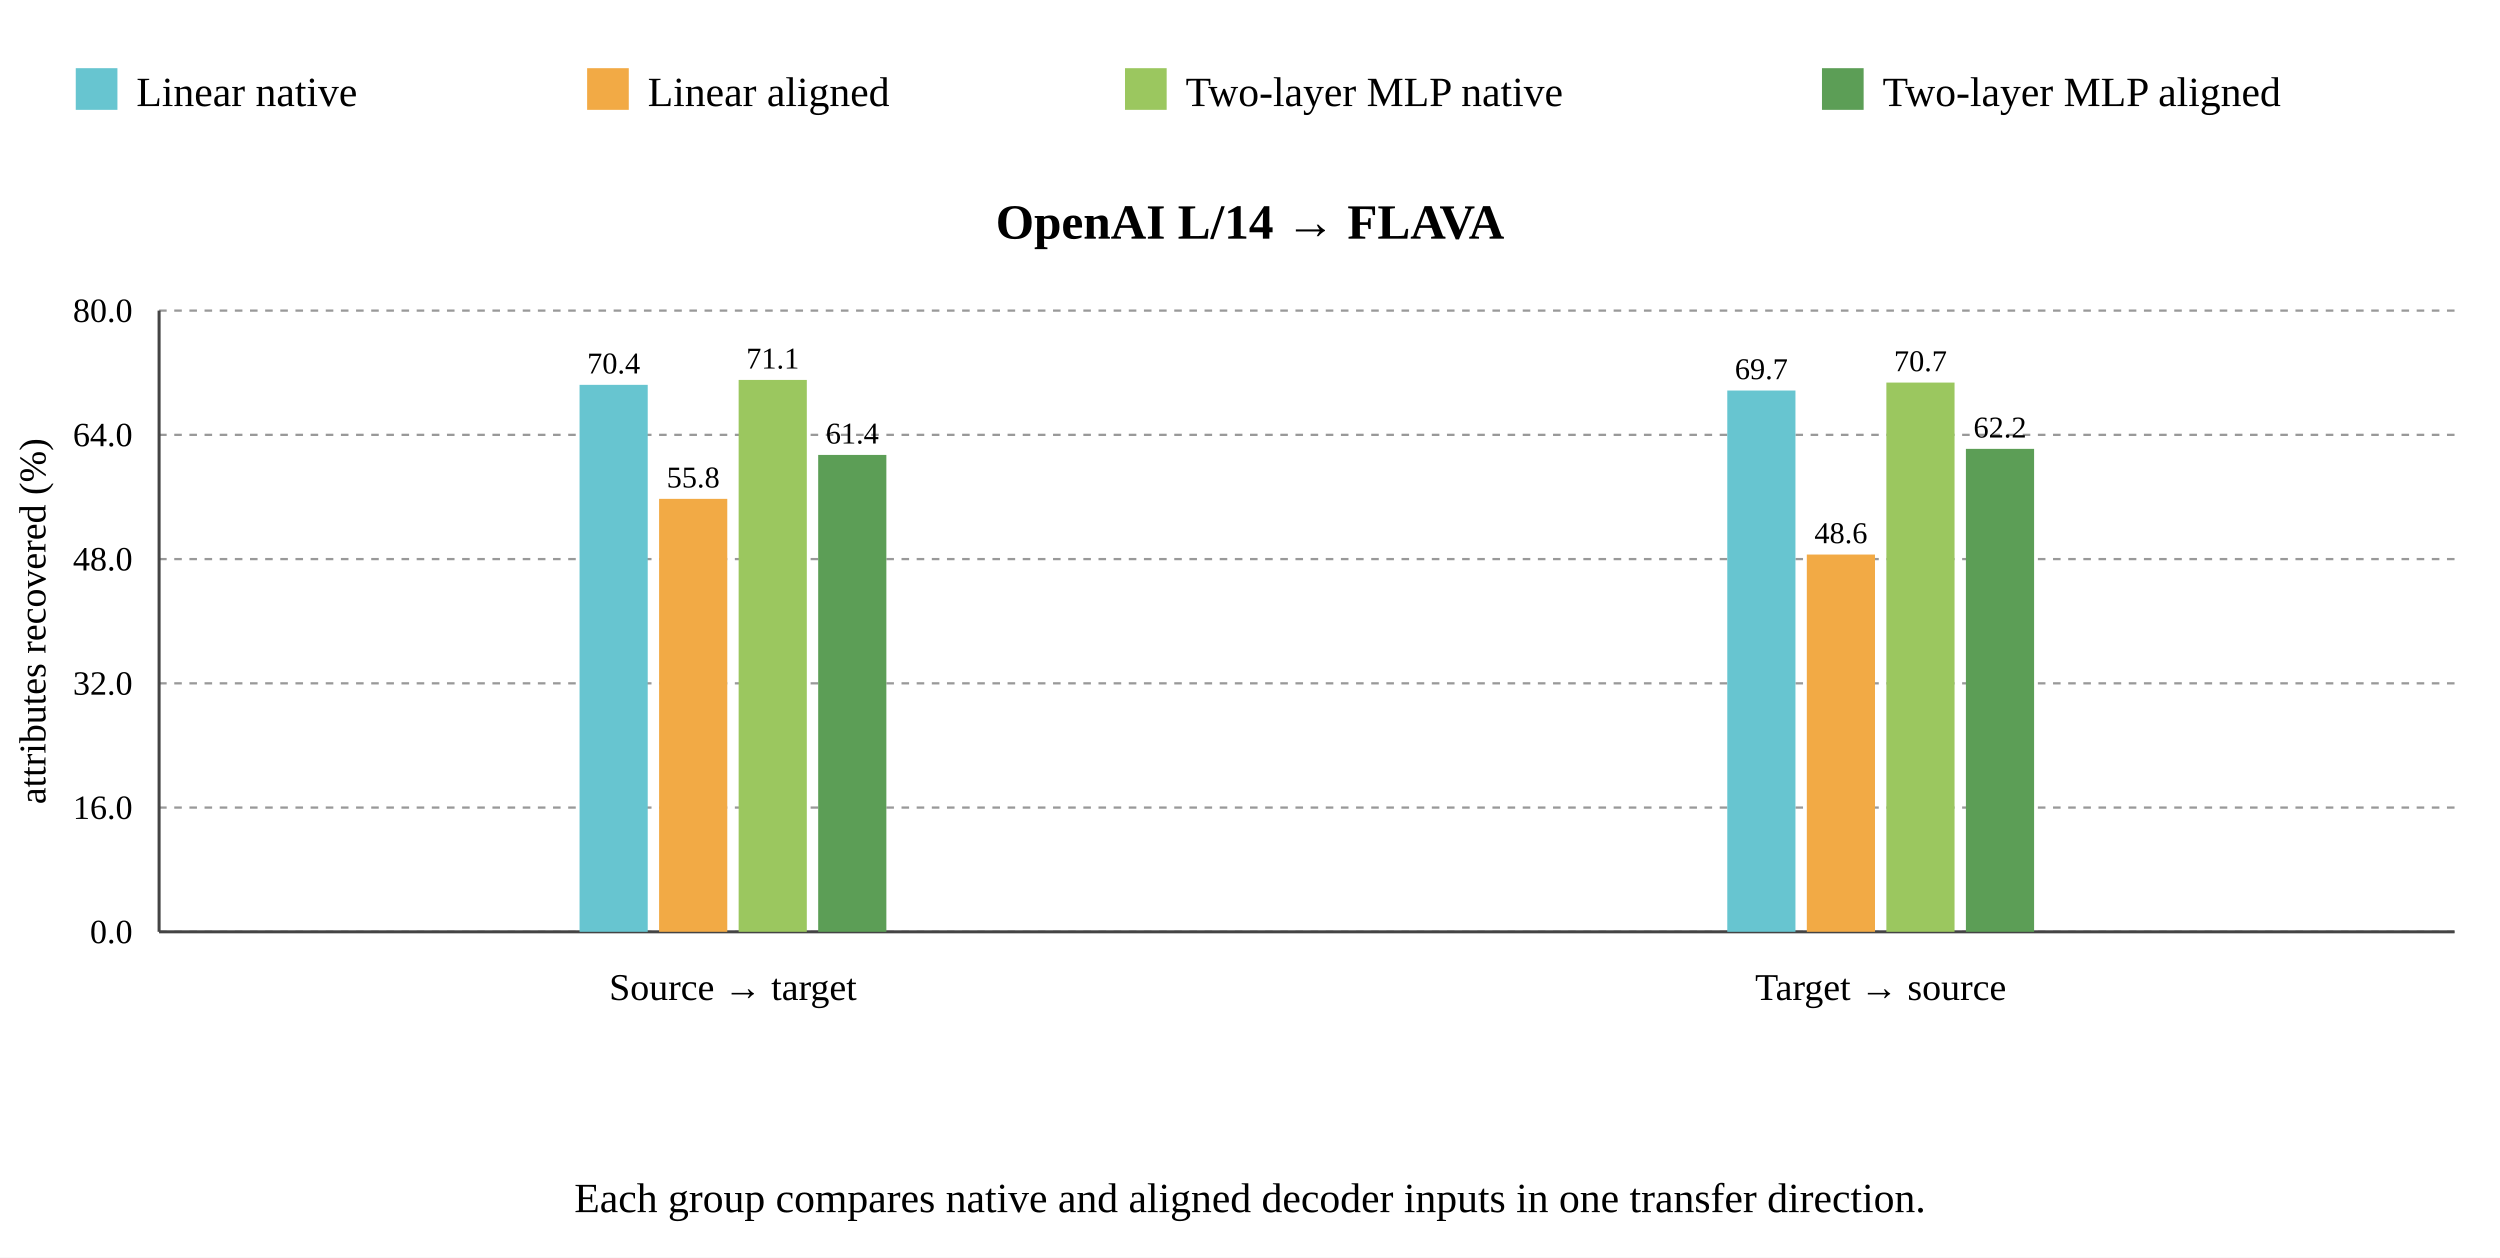
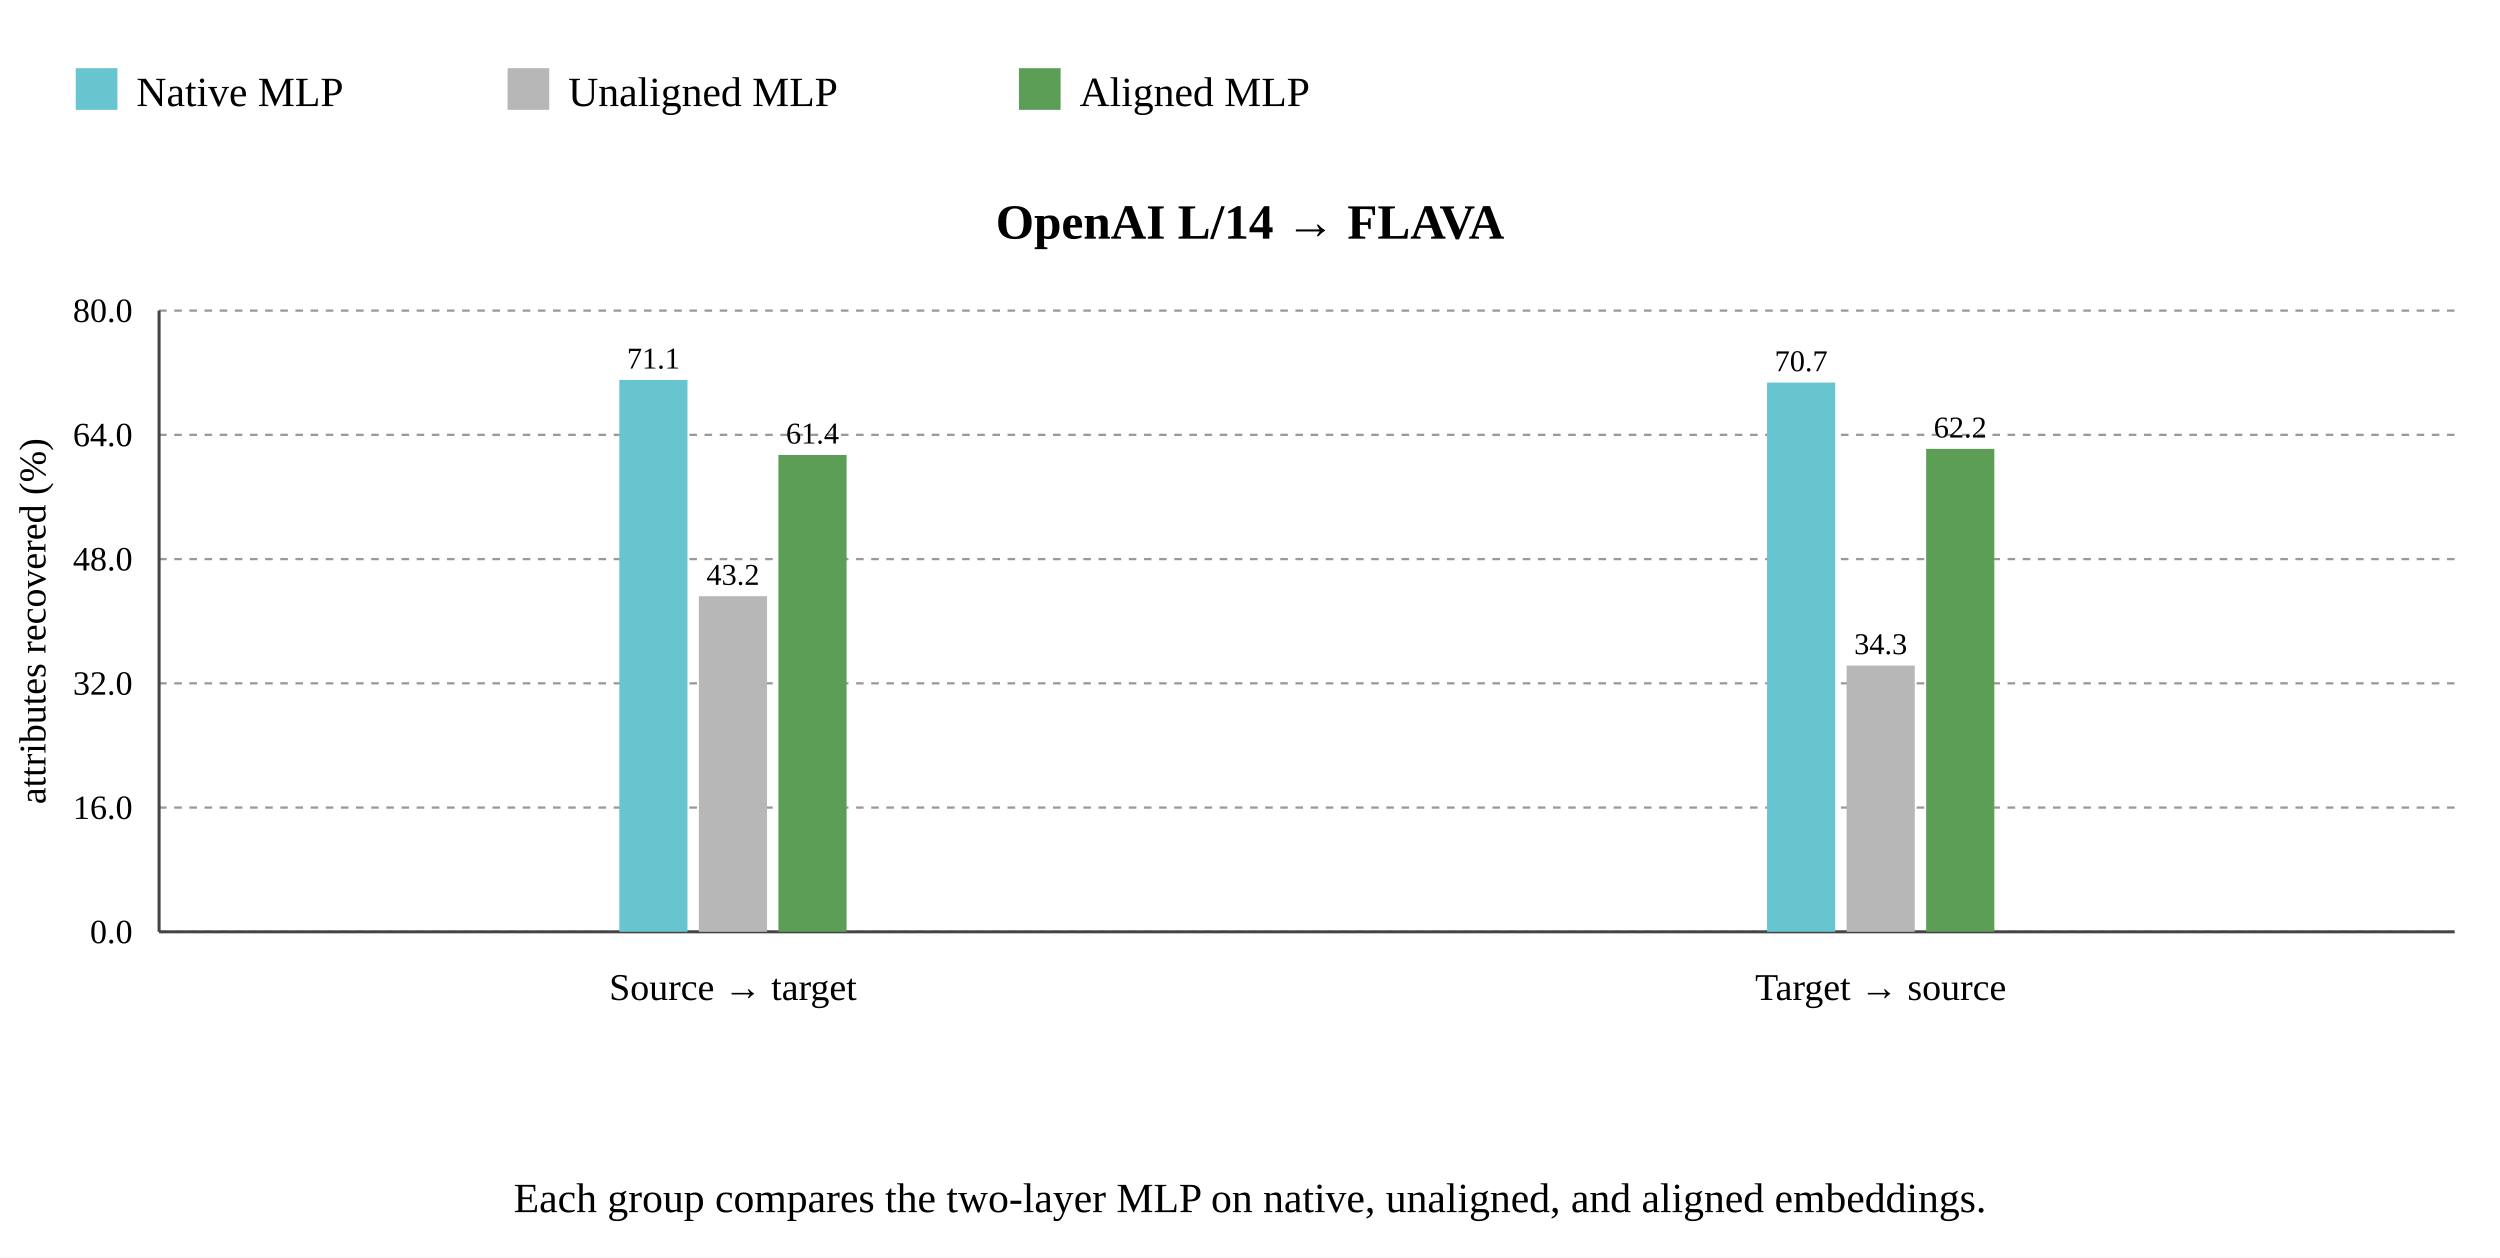
<svg xmlns="http://www.w3.org/2000/svg" width="660" height="332" viewBox="0 0 660 332">
  <rect width="100%" height="100%" fill="white" />
  <rect x="20" y="18" width="11" height="11" fill="#67c5d0" />
-   <text x="36" y="28" font-size="11" font-family="Times New Roman, serif">Linear native</text>
-   <rect x="155" y="18" width="11" height="11" fill="#f2aa45" />
-   <text x="171" y="28" font-size="11" font-family="Times New Roman, serif">Linear aligned</text>
-   <rect x="297" y="18" width="11" height="11" fill="#9bc75f" />
-   <text x="313" y="28" font-size="11" font-family="Times New Roman, serif">Two-layer MLP native</text>
-   <rect x="481" y="18" width="11" height="11" fill="#5c9e56" />
-   <text x="497" y="28" font-size="11" font-family="Times New Roman, serif">Two-layer MLP aligned</text>
+   <text x="36" y="28" font-size="11" font-family="Times New Roman, serif">Native MLP</text>
+   <rect x="134" y="18" width="11" height="11" fill="#b7b7b7" />
+   <text x="150" y="28" font-size="11" font-family="Times New Roman, serif">Unaligned MLP</text>
+   <rect x="269" y="18" width="11" height="11" fill="#5c9e56" />
+   <text x="285" y="28" font-size="11" font-family="Times New Roman, serif">Aligned MLP</text>
  <text x="330.0" y="63" text-anchor="middle" font-size="13" font-weight="600" font-family="Times New Roman, serif">OpenAI L/14 → FLAVA</text>
  <line x1="42" y1="246.0" x2="648" y2="246.0" stroke="#999" stroke-width="0.6" stroke-dasharray="2 2" />
  <text x="35" y="249.0" text-anchor="end" font-size="9" font-family="Times New Roman, serif">0.0</text>
  <line x1="42" y1="213.2" x2="648" y2="213.2" stroke="#999" stroke-width="0.6" stroke-dasharray="2 2" />
  <text x="35" y="216.2" text-anchor="end" font-size="9" font-family="Times New Roman, serif">16.0</text>
  <line x1="42" y1="180.4" x2="648" y2="180.4" stroke="#999" stroke-width="0.6" stroke-dasharray="2 2" />
  <text x="35" y="183.4" text-anchor="end" font-size="9" font-family="Times New Roman, serif">32.0</text>
  <line x1="42" y1="147.6" x2="648" y2="147.6" stroke="#999" stroke-width="0.6" stroke-dasharray="2 2" />
  <text x="35" y="150.6" text-anchor="end" font-size="9" font-family="Times New Roman, serif">48.0</text>
  <line x1="42" y1="114.8" x2="648" y2="114.8" stroke="#999" stroke-width="0.6" stroke-dasharray="2 2" />
  <text x="35" y="117.8" text-anchor="end" font-size="9" font-family="Times New Roman, serif">64.0</text>
  <line x1="42" y1="82.0" x2="648" y2="82.0" stroke="#999" stroke-width="0.6" stroke-dasharray="2 2" />
  <text x="35" y="85.0" text-anchor="end" font-size="9" font-family="Times New Roman, serif">80.0</text>
  <line x1="42" y1="246" x2="648" y2="246" stroke="#444" stroke-width="0.8" />
  <line x1="42" y1="82" x2="42" y2="246" stroke="#444" stroke-width="0.8" />
-   <rect x="153.0" y="101.6" width="18.0" height="144.4" fill="#67c5d0" />
-   <text x="162.0" y="98.6" text-anchor="middle" font-size="8" font-family="Times New Roman, serif">70.4</text>
-   <rect x="174.0" y="131.7" width="18.0" height="114.3" fill="#f2aa45" />
-   <text x="183.0" y="128.7" text-anchor="middle" font-size="8" font-family="Times New Roman, serif">55.8</text>
-   <rect x="195.0" y="100.3" width="18.0" height="145.7" fill="#9bc75f" />
-   <text x="204.0" y="97.3" text-anchor="middle" font-size="8" font-family="Times New Roman, serif">71.1</text>
-   <rect x="216.0" y="120.1" width="18.0" height="125.9" fill="#5c9e56" />
-   <text x="225.0" y="117.1" text-anchor="middle" font-size="8" font-family="Times New Roman, serif">61.4</text>
+   <rect x="163.5" y="100.3" width="18.0" height="145.7" fill="#67c5d0" />
+   <text x="172.5" y="97.3" text-anchor="middle" font-size="8" font-family="Times New Roman, serif">71.1</text>
+   <rect x="184.5" y="157.4" width="18.0" height="88.6" fill="#b7b7b7" />
+   <text x="193.5" y="154.4" text-anchor="middle" font-size="8" font-family="Times New Roman, serif">43.2</text>
+   <rect x="205.5" y="120.1" width="18.0" height="125.9" fill="#5c9e56" />
+   <text x="214.5" y="117.1" text-anchor="middle" font-size="8" font-family="Times New Roman, serif">61.4</text>
  <text x="193.5" y="264" text-anchor="middle" font-size="10" font-family="Times New Roman, serif">Source → target</text>
-   <rect x="456.0" y="103.1" width="18.0" height="142.9" fill="#67c5d0" />
-   <text x="465.0" y="100.1" text-anchor="middle" font-size="8" font-family="Times New Roman, serif">69.7</text>
-   <rect x="477.0" y="146.4" width="18.0" height="99.6" fill="#f2aa45" />
-   <text x="486.0" y="143.4" text-anchor="middle" font-size="8" font-family="Times New Roman, serif">48.6</text>
-   <rect x="498.0" y="101.0" width="18.0" height="145.0" fill="#9bc75f" />
-   <text x="507.0" y="98.0" text-anchor="middle" font-size="8" font-family="Times New Roman, serif">70.7</text>
-   <rect x="519.0" y="118.5" width="18.0" height="127.5" fill="#5c9e56" />
-   <text x="528.0" y="115.5" text-anchor="middle" font-size="8" font-family="Times New Roman, serif">62.2</text>
+   <rect x="466.5" y="101.0" width="18.0" height="145.0" fill="#67c5d0" />
+   <text x="475.5" y="98.0" text-anchor="middle" font-size="8" font-family="Times New Roman, serif">70.7</text>
+   <rect x="487.5" y="175.7" width="18.0" height="70.3" fill="#b7b7b7" />
+   <text x="496.5" y="172.7" text-anchor="middle" font-size="8" font-family="Times New Roman, serif">34.3</text>
+   <rect x="508.5" y="118.5" width="18.0" height="127.5" fill="#5c9e56" />
+   <text x="517.5" y="115.5" text-anchor="middle" font-size="8" font-family="Times New Roman, serif">62.2</text>
  <text x="496.5" y="264" text-anchor="middle" font-size="10" font-family="Times New Roman, serif">Target → source</text>
  <text x="12" y="164.0" transform="rotate(-90 12 164.0)" text-anchor="middle" font-size="10" font-family="Times New Roman, serif">attributes recovered (%)</text>
-   <text x="330.0" y="320" text-anchor="middle" font-size="11" font-family="Times New Roman, serif">Each group compares native and aligned decoder inputs in one transfer direction.</text>
+   <text x="330.0" y="320" text-anchor="middle" font-size="11" font-family="Times New Roman, serif">Each group compares the two-layer MLP on native, unaligned, and aligned embeddings.</text>
</svg>
